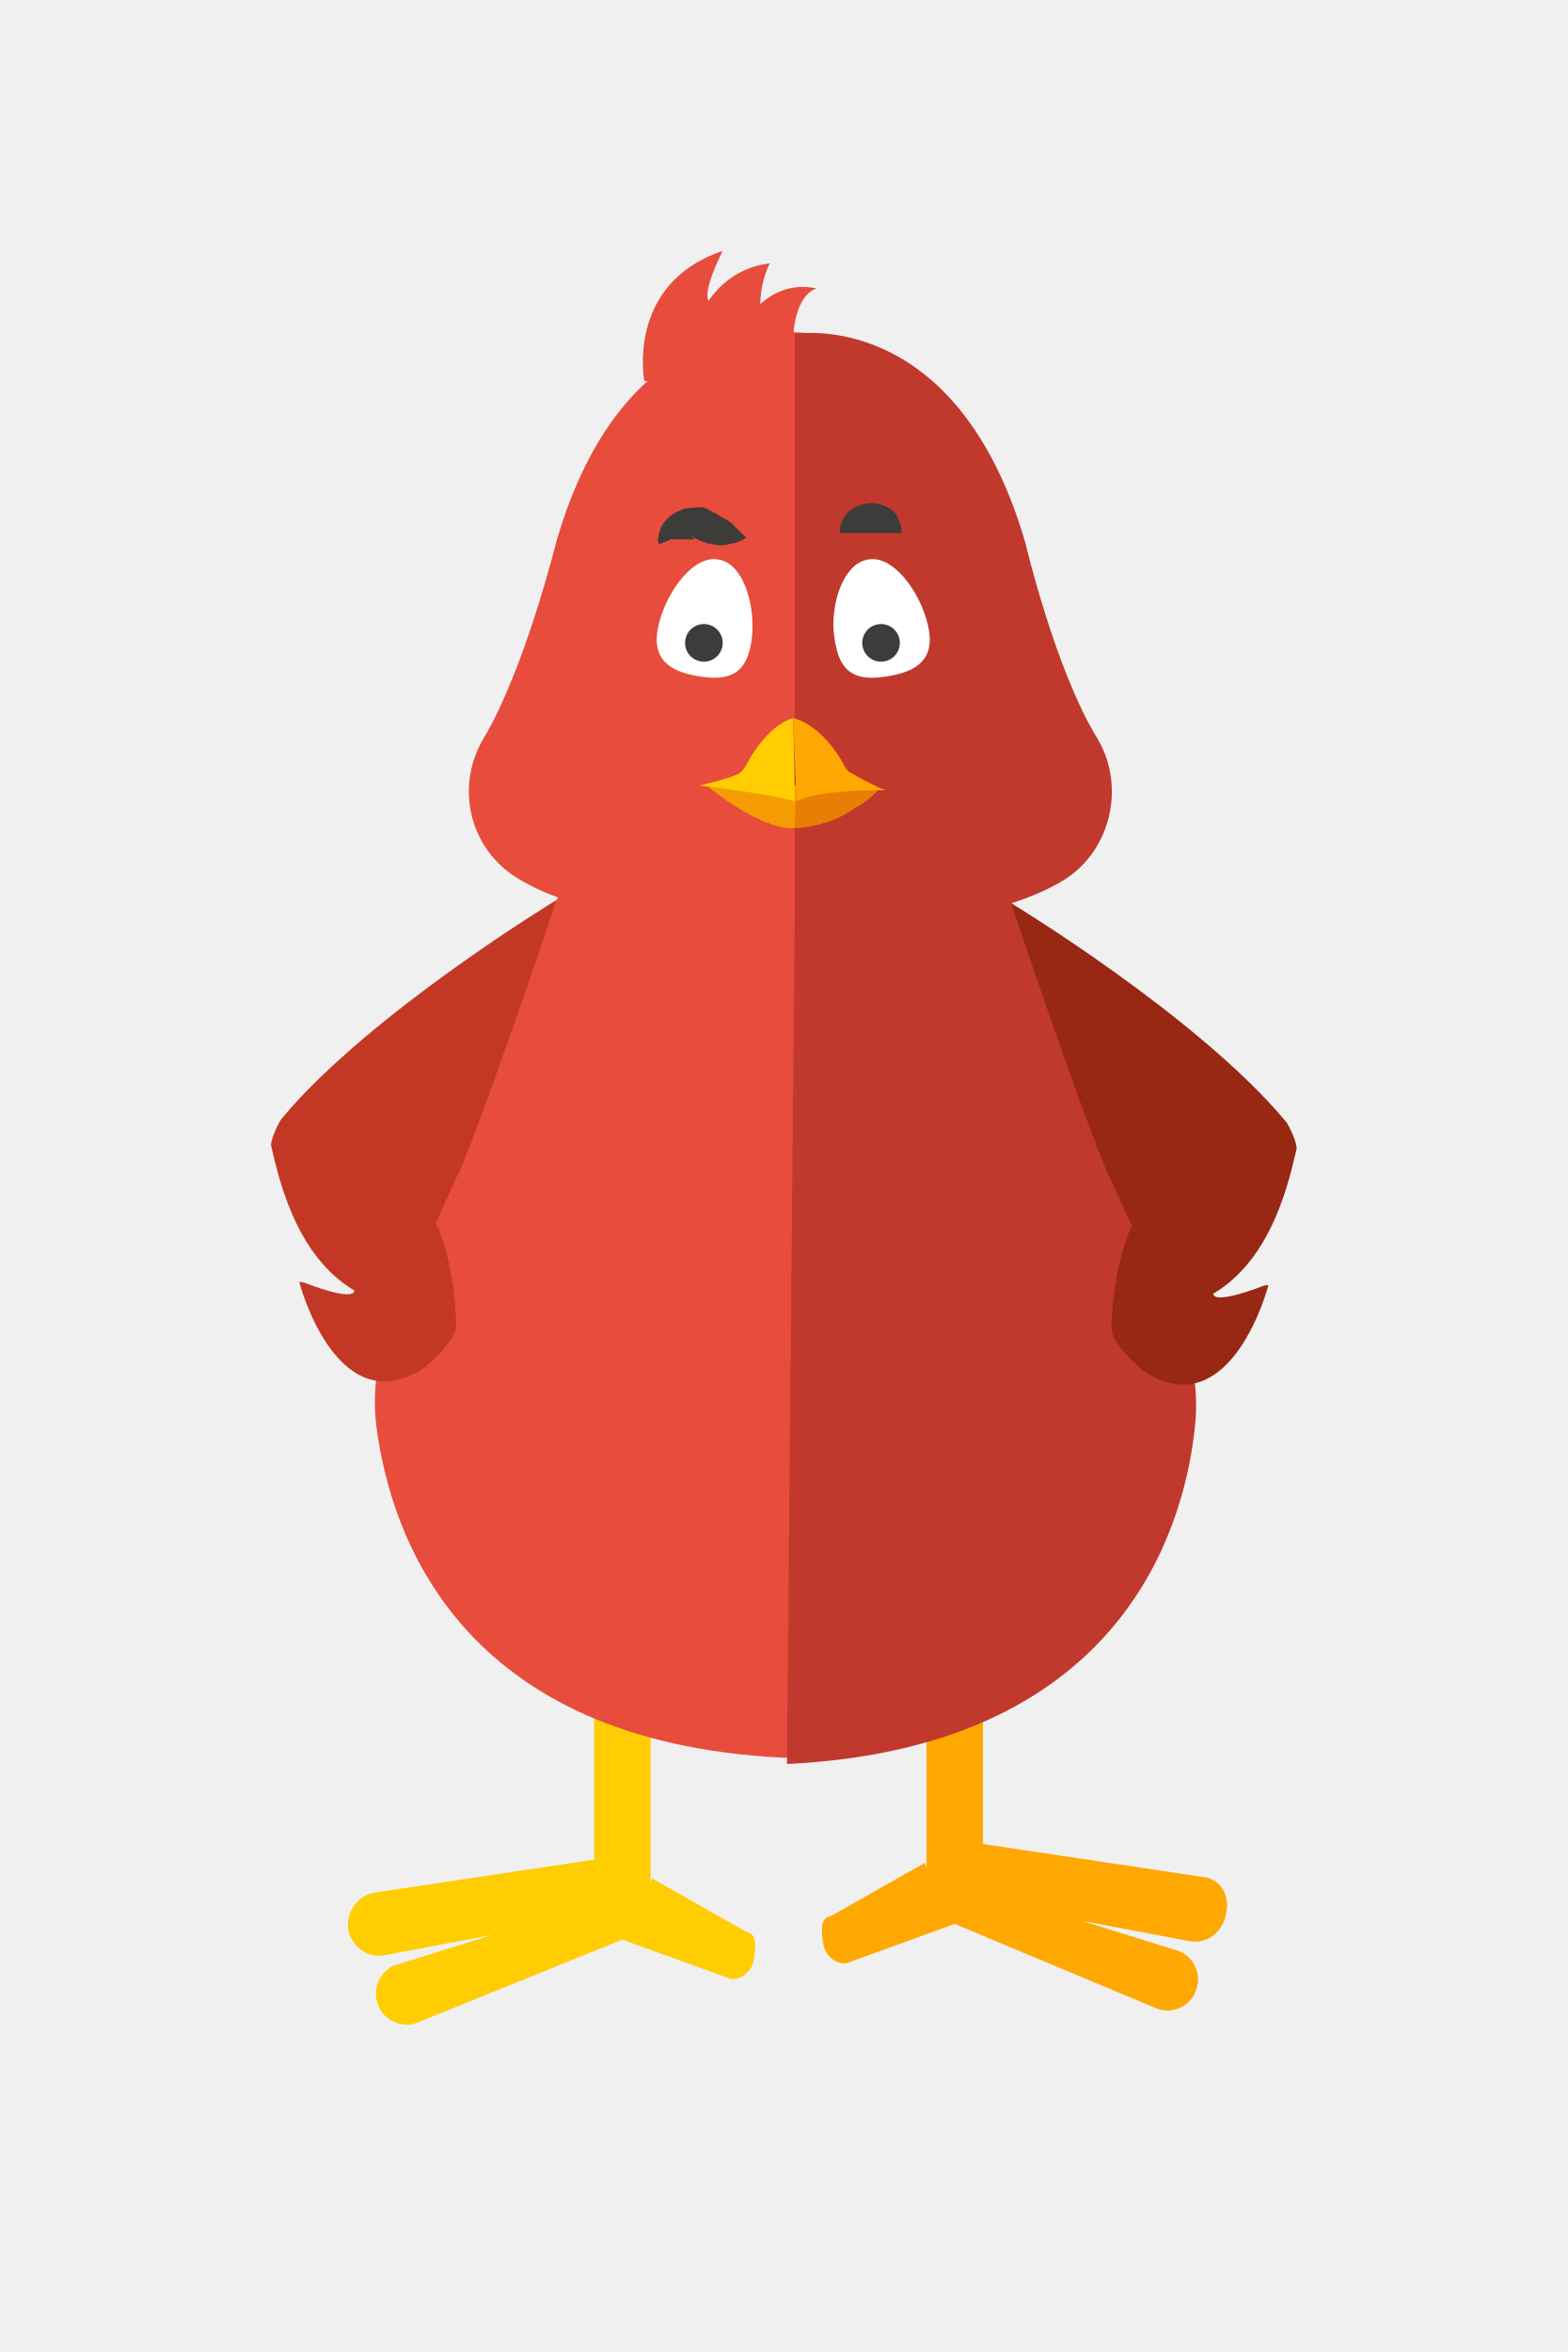
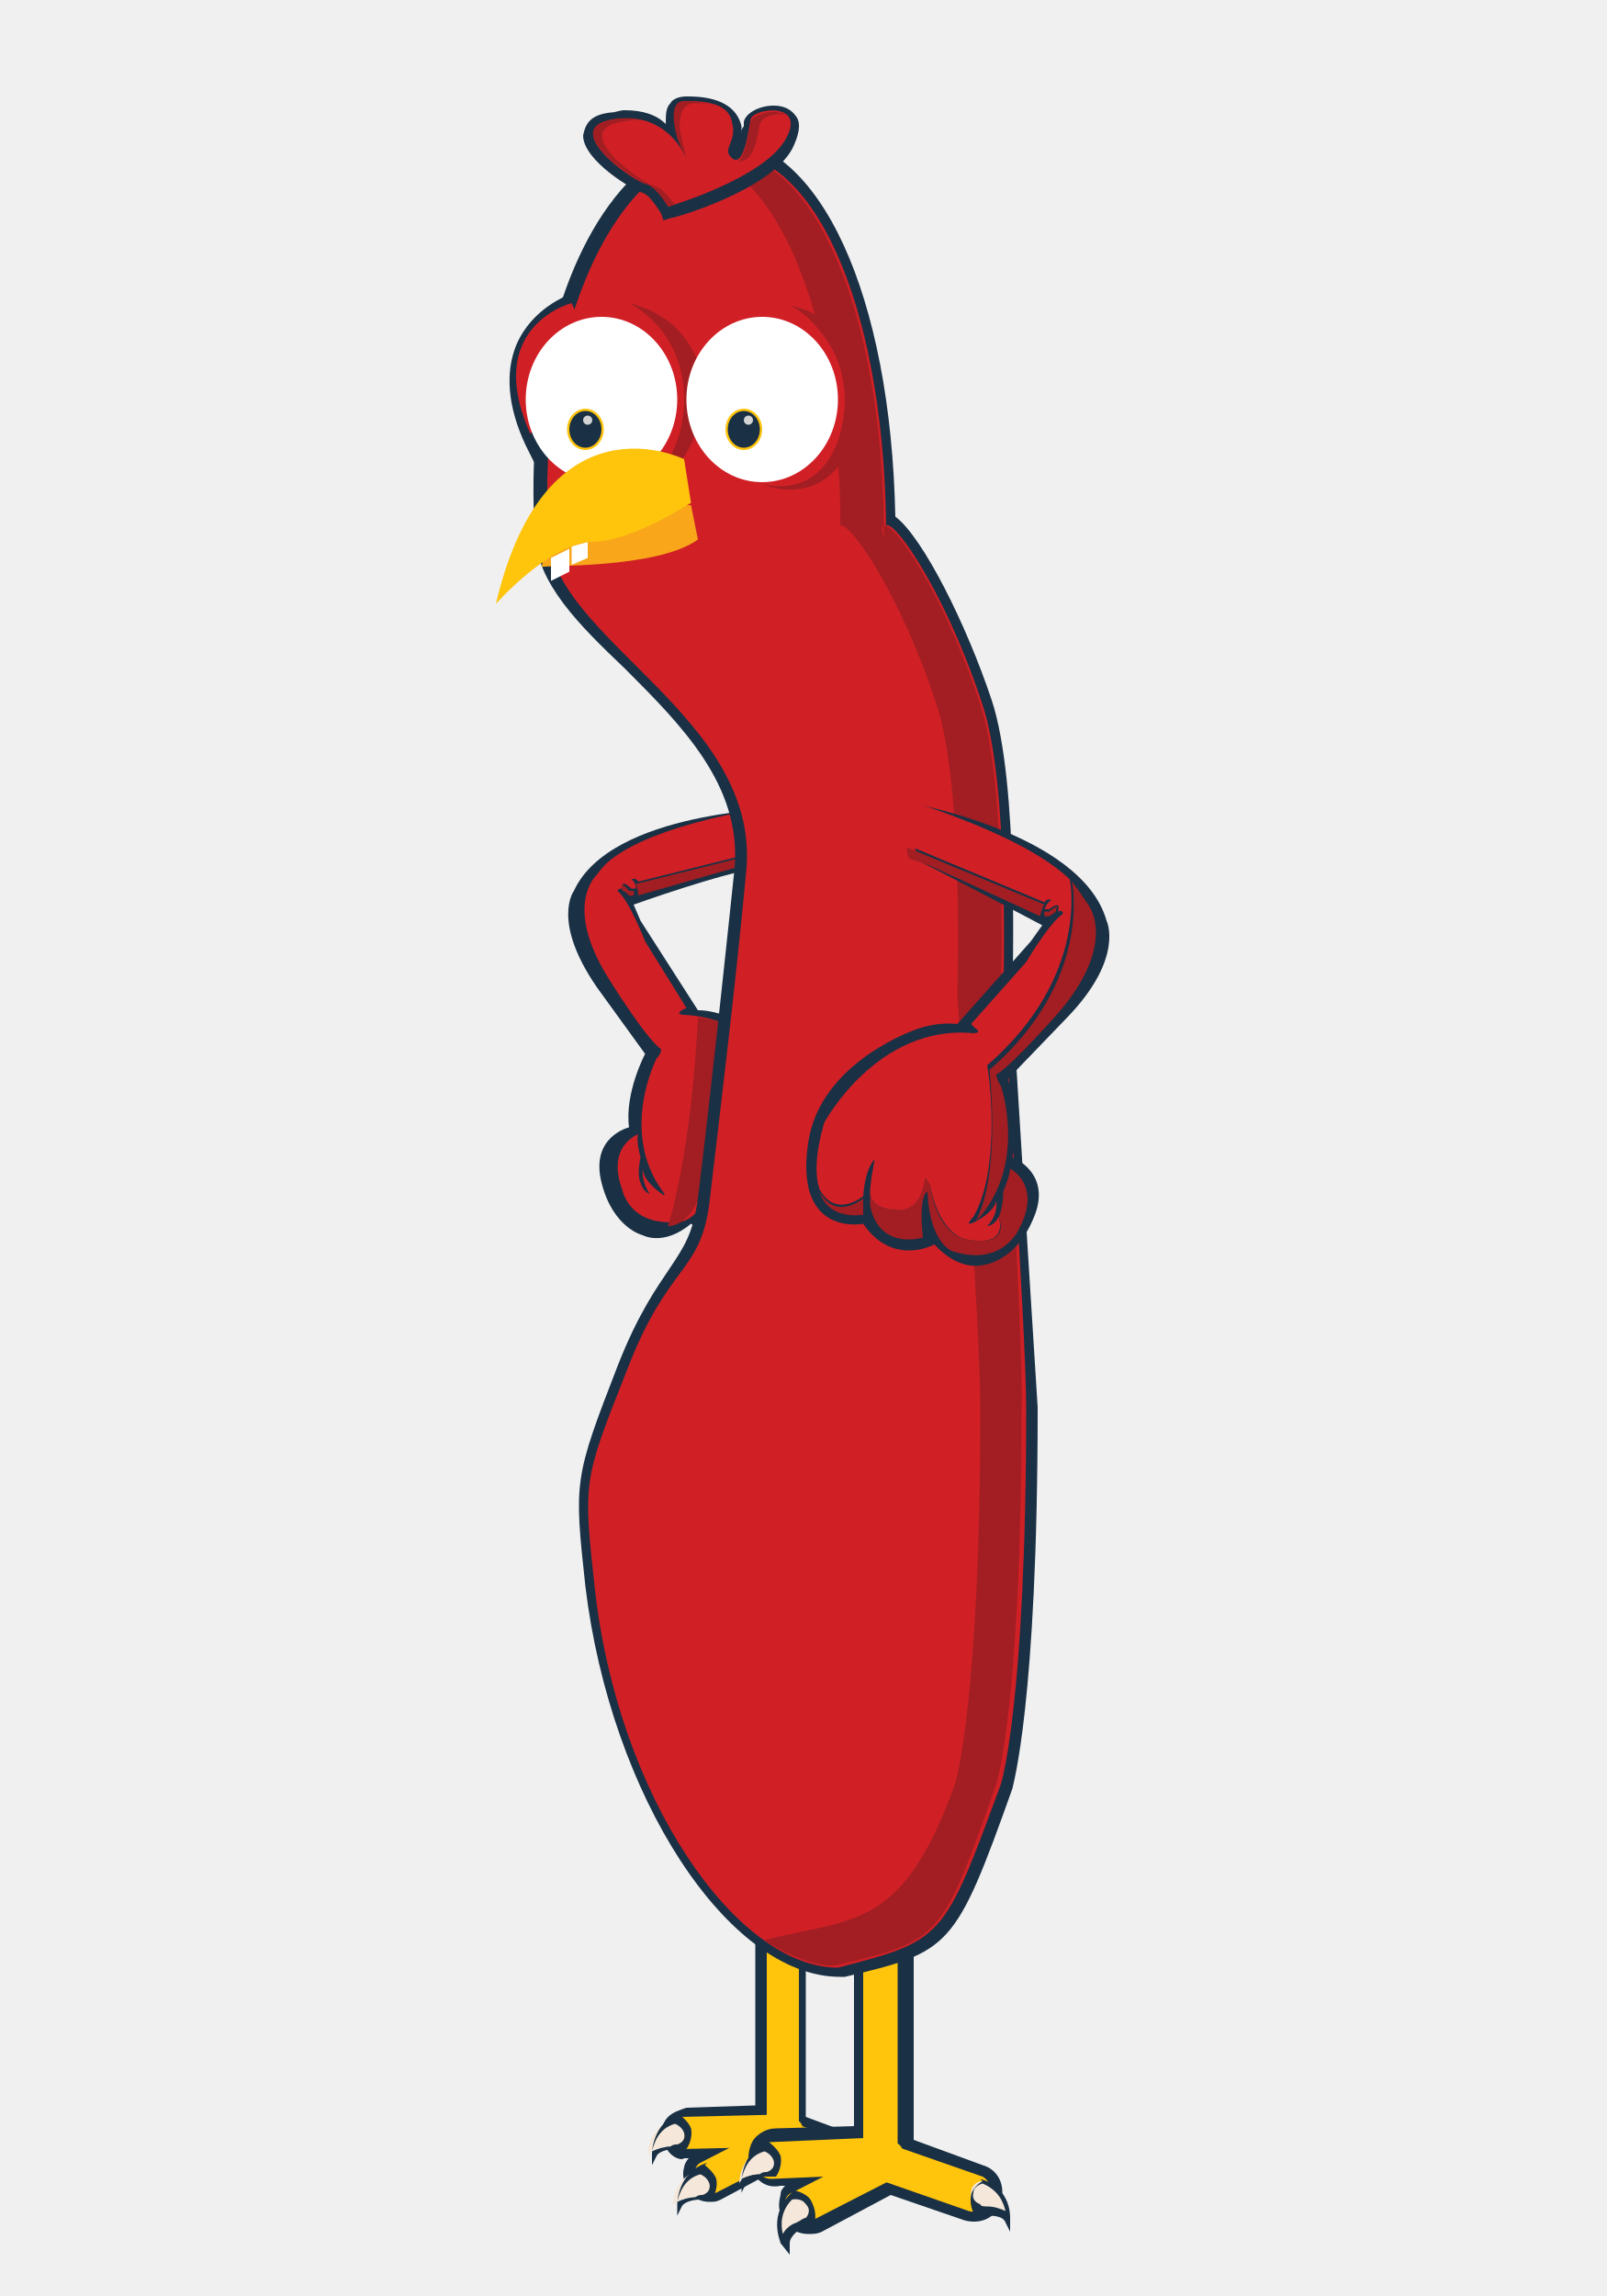
- <svg xmlns="http://www.w3.org/2000/svg" version="1.1" id="Capa_1" x="0px" y="0px" viewBox="0 0 100 150" enable-background="new 0 0 100 150" xml:space="preserve">
+ <svg xmlns="http://www.w3.org/2000/svg" version="1.1" id="Capa_1" x="0px" y="0px" viewBox="0 0 70 100" style="enable-background:new 0 0 70 100;" xml:space="preserve">
+   <style type="text/css">
+ 	.st0{fill:#1A3044;}
+ 	.st1{fill:#FFC40C;}
+ 	.st2{fill:#D02026;}
+ 	.st3{fill:#A21E22;}
+ 	.st4{fill:none;}
+ 	.st5{fill:#FFFFFF;}
+ 	.st6{fill:#D1D3D4;}
+ 	.st7{fill:#F9A61A;}
+ 	.st8{fill:#F5E7D9;}
+ </style>
  <g>
-     <path fill="#FFA801" d="M76.7,119.7l-14-2.1c-1.1-0.2-2.1,0.6-2.3,1.7c0,0.1,0,0.1,0,0.2c-0.4,0.2-0.7,0.6-0.9,1.1   c-0.1,0.2-0.5-2.1-0.5-1.8l-6,3.4c-0.7,0.1-0.6,0.9-0.5,1.7c0.1,0.8,0.8,1.4,1.5,1.3l6.9-2.5l12.9,5.4c1,0.4,2.2-0.2,2.5-1.2   c0.4-1-0.2-2.2-1.2-2.5l-6.1-1.9l6.9,1.3c1.1,0.2,2.1-0.6,2.3-1.7C78.5,120.8,77.8,119.8,76.7,119.7z" />
-     <rect x="59.1" y="107.6" fill="#FFA801" width="3.6" height="13.7" />
-     <path fill="#FFCD01" d="M23.9,120.7l14-2.1c1.1-0.2,2.1,0.6,2.3,1.7c0,0.1,0,0.1,0,0.2c0.4,0.2,0.7,0.6,0.9,1.1   c0.1,0.2,0.5-2.1,0.5-1.8l6,3.4c0.7,0.1,0.6,0.9,0.5,1.7c-0.1,0.8-0.8,1.4-1.5,1.3l-6.9-2.5L26.6,129c-1,0.4-2.2-0.2-2.5-1.2   c-0.4-1,0.2-2.2,1.2-2.5l6.1-1.9l-6.9,1.3c-1.1,0.2-2.1-0.6-2.3-1.7C22.1,121.9,22.8,120.9,23.9,120.7z" />
-     <rect x="37.9" y="108.7" fill="#FFCD01" width="3.6" height="13.7" />
-     <path fill="#E74C3C" d="M68.7,47c-2.7-4.4-4.6-12.5-4.6-12.5c-4.8-13-12.2-13.4-13.9-13.3l0,0c0,0-10.3-1.8-14.7,13.3   c0,0-2,8.1-4.6,12.5c-1.9,3.1-1,7.1,2.1,9c2.9,1.8,8,3.1,16.9,2.9c8.9,0.2,14-1.2,16.9-2.9C69.7,54.1,70.6,50,68.7,47z" />
-     <path fill="#E74C3C" d="M50,112.1c20.7-1,25.2-14.2,26-21.3c0.3-2.5-0.1-4.9-1.2-7.2c-6.4-14-11.3-27-11.3-27L36,57.4   c0,0-4.5,12.3-10.8,26.3c-1,2.2-1.5,4.7-1.2,7.2C24.9,97.9,29.3,111.1,50,112.1" />
-     <path fill="#C0392C" d="M50.7,59.1c8.9,0.2,14.3-1.2,17.2-3c3-1.9,3.9-6,2.1-9c-2.7-4.4-4.6-12.5-4.6-12.5   c-4.4-15.1-14.7-13.3-14.7-13.3l0,0" />
-     <path fill="#C0392C" d="M50.2,112.5c20.7-1,25.2-14.2,26-21.3c0.3-2.5-0.1-4.9-1.2-7.2c-6.4-13.9-10.8-26.3-10.8-26.3H50.7   L50.2,112.5" />
-     <path fill="#C0392C" d="M50.2,112.5" />
-     <path fill="#E74C3C" d="M41.1,24.3c0,0-1.2-6.2,5-8.3c0,0-1.3,2.5-0.9,3.2c0,0,1.2-2.1,3.9-2.4c0,0-0.6,1.1-0.6,2.6   c0,0,1.4-1.5,3.6-1c0,0-1.3,0.2-1.5,3S41.1,24.3,41.1,24.3z" />
-     <path fill="#C0392C" d="M50.6,111.5" />
-     <path fill="#FFFFFF" d="M47.9,41.1c-0.4,2.2-1.8,2.3-3.5,2c-1.6-0.3-2.9-1-2.4-3.2s2.3-4.6,3.9-4.2C47.5,36,48.3,38.9,47.9,41.1z" />
-     <path fill="#FFFFFF" d="M53.3,41.1c0.4,2.2,1.8,2.3,3.5,2c1.6-0.3,2.9-1,2.4-3.2s-2.3-4.6-3.9-4.2C53.7,36,52.8,38.9,53.3,41.1z" />
-     <circle fill="#3C3C3B" cx="44.9" cy="41" r="1.2" />
-     <circle fill="#3C3C3B" cx="56.2" cy="41" r="1.2" />
    <g>
-       <path fill="#3C3C3B" d="M53.6,34c0,0-0.1-0.4,0.2-0.9c0.2-0.5,0.9-1,1.8-1c0.4,0,0.8,0.1,1.1,0.3c0.3,0.2,0.5,0.4,0.6,0.7    c0.1,0.2,0.2,0.5,0.2,0.6c0,0.2,0,0.3,0,0.3s-0.1,0-0.3,0c-0.1,0-0.3,0-0.6,0c-0.2,0-0.4,0-0.6,0c-0.2,0-0.3,0-0.5,0    c-0.4,0-0.8,0-1.1,0C54,34,53.6,34,53.6,34z" />
+       <g>
+         <path class="st0" d="M29.2,93.8c-0.2-0.2-0.3-0.5-0.4-0.8c0-0.3,0.1-0.6,0.3-0.8c0.2-0.2,0.5-0.3,0.8-0.4l3-0.1v-7.8     c0-0.6,0.5-1.1,1.1-1.1s1.1,0.5,1.1,1.1v8.3l2.7,1c0.6,0.2,0.9,0.9,0.7,1.4c-0.2,0.6-0.9,0.9-1.4,0.7l-2.9-1l-2.8,1.5     c-0.2,0.1-0.3,0.1-0.5,0.1c-0.4,0-0.8-0.2-1-0.6c-0.1-0.3-0.2-0.6-0.1-0.9c0-0.1,0.1-0.3,0.2-0.4l-0.2,0     C29.7,94.1,29.4,94,29.2,93.8z" />
+         <g>
+           <path class="st1" d="M33.9,93.5h0.4c0.3,0,0.5-0.2,0.5-0.5v-9.3c0-0.3-0.2-0.5-0.5-0.5h-0.4c-0.3,0-0.5,0.2-0.5,0.5V93      C33.4,93.3,33.6,93.5,33.9,93.5z" />
+           <path class="st1" d="M38.2,94.7l0.1-0.4c0.1-0.3,0-0.5-0.3-0.6l-3.9-1.4c-0.3-0.1-0.5,0-0.6,0.3L33.3,93c-0.1,0.3,0,0.5,0.3,0.6      l3.9,1.4C37.8,95.1,38.1,95,38.2,94.7z" />
+           <path class="st1" d="M35.1,92.9l-0.2-0.4c-0.1-0.2-0.4-0.3-0.7-0.2l-3.7,1.9c-0.2,0.1-0.3,0.4-0.2,0.7l0.2,0.4      c0.1,0.2,0.4,0.3,0.7,0.2l3.7-1.9C35.1,93.4,35.2,93.1,35.1,92.9z" />
+           <path class="st1" d="M34.4,93l0-0.4c0-0.3-0.2-0.5-0.5-0.5l-4.2,0.1c-0.3,0-0.5,0.2-0.5,0.5l0,0.4c0,0.3,0.2,0.5,0.5,0.5      l4.2-0.1C34.2,93.5,34.4,93.3,34.4,93z" />
+         </g>
+       </g>
+       <g>
+         <path class="st0" d="M33,94.9c-0.2-0.2-0.4-0.5-0.4-0.9c0-0.3,0.1-0.7,0.3-0.9c0.2-0.2,0.5-0.4,0.9-0.4l3.4-0.1V84     c0-0.7,0.6-1.3,1.3-1.3c0.7,0,1.3,0.6,1.3,1.3v9.2l3,1.1c0.7,0.2,1,0.9,0.8,1.6c-0.2,0.7-0.9,1-1.6,0.8l-3.2-1.1l-3,1.6     c-0.2,0.1-0.4,0.1-0.6,0.1c-0.4,0-0.9-0.2-1.1-0.7c-0.2-0.3-0.2-0.6-0.1-1c0-0.2,0.1-0.3,0.2-0.4l-0.2,0     C33.5,95.3,33.2,95.1,33,94.9z" />
+         <g>
+           <path class="st1" d="M38.1,94.6h0.5c0.3,0,0.5-0.2,0.5-0.5V83.8c0-0.3-0.2-0.5-0.5-0.5h-0.5c-0.3,0-0.5,0.2-0.5,0.5v10.3      C37.6,94.4,37.8,94.6,38.1,94.6z" />
+           <path class="st1" d="M42.9,96l0.2-0.5c0.1-0.3-0.1-0.6-0.3-0.7l-4.3-1.5c-0.3-0.1-0.6,0.1-0.7,0.3l-0.2,0.5      c-0.1,0.3,0.1,0.6,0.3,0.7l4.3,1.5C42.5,96.4,42.8,96.2,42.9,96z" />
+           <path class="st1" d="M39.5,94l-0.2-0.4c-0.1-0.3-0.5-0.4-0.7-0.2l-4.1,2.1c-0.3,0.1-0.4,0.5-0.2,0.7l0.2,0.4      c0.1,0.3,0.5,0.4,0.7,0.2l4.1-2.1C39.5,94.6,39.6,94.2,39.5,94z" />
+           <path class="st1" d="M38.7,94.1l0-0.5c0-0.3-0.3-0.5-0.6-0.5l-4.6,0.2c-0.3,0-0.5,0.3-0.5,0.6l0,0.5c0,0.3,0.3,0.5,0.6,0.5      l4.6-0.2C38.5,94.6,38.7,94.4,38.7,94.1z" />
+         </g>
+       </g>
+       <g>
+         <path class="st0" d="M33.9,35.5l-0.4,1.3l-0.4,1c-1.6,0.2-5.5,1.6-5.5,1.6l0.3,0.7l2.5,3.9c0.8,0,1.6,0.4,1.6,0.4S36,46.4,36,50     c0,4-2.8,2.9-2.8,2.9c-1.5,1.6-3.1,0.4-3.1,0.4c-1.2,1-2.1,0.5-2.1,0.5s-1.3-0.3-1.8-2.3c-0.5-2,1.2-2.4,1.2-2.4     c-0.2-1.5,0.7-3.2,0.7-3.2L26,43c-2-2.9-1-4.2-1-4.2c1.6-3.5,9.2-3.6,9.2-3.6L33.9,35.5z" />
+         <path class="st2" d="M35.4,48.9c0,0-1.5-4.5-5.6-4.7c0,0-0.4,0-0.1-0.2l0.2-0.1L28.1,41c0,0-0.7-1.8-1.2-2.2c0,0,0-0.1,0.2-0.1     l0-0.1c0-0.3,0.4,0.1,0.4,0.1l0.2,0c0,0,0-0.3-0.2-0.4c0,0,0.2-0.1,0.3,0.1l0,0l6-1.5c0.2-0.5,0.5-1.4,0.8-1.9     c0,0-5.4,0.6-7.8,2.3c-0.3,0.2-0.6,0.5-0.8,0.8c0,0-1.5,1.3,0.5,4.5c0,0,1.6,2.6,2.3,3.1c0,0,0,0.2-0.2,0.4c0,0-1.6,3.1,0.2,5.7     c0,0,0.4,0.5-0.1,0.1c0,0-0.7-0.5-0.7-1c0,0-0.1,0.5,0.3,1.1c0,0-0.3-0.1-0.4-0.5c-0.1-0.2-0.1-0.6,0-1.1c0,0-0.2-0.7-0.1-1     c0,0-1.4,0.5-0.7,2.4c0,0,0.3,1.7,2.6,1.4c0,0,1-0.1,1.5-2.3c0,0,0.4,0.1-0.1,1.9c0,0,1.7,0.8,2.4-1c0,0,0-0.2,0.1-0.5     c0-0.4,0.1-1,0-1.5c0,0,0.3,0.3,0.2,1.6l0,0c0,0,1,1.1,1.9,0C35.4,51.2,35.6,50.3,35.4,48.9z M29,45.4L29,45.7c0,0,0,0,0,0     C29,45.5,29,45.4,29,45.4z" />
+         <path class="st3" d="M32.7,37.6L27.8,39c0-0.3-0.1-0.4-0.1-0.5l0,0l6-1.5c-0.1,0.3-0.1,0.4-0.1,0.4L32.7,37.6z" />
+         <path class="st3" d="M30.4,44.3c0,0-0.2,5.4-1.3,9.1c0,0,1,0.1,1.5-1.7l1.1-3.4l0.4-3.4l-0.7-0.4L30.4,44.3z" />
+         <path class="st4" d="M27.4,38.4c0,0,0.2-0.1,0.3,0.1l-0.1,0.3C27.6,38.8,27.6,38.5,27.4,38.4z" />
+         <path class="st4" d="M28.5,52.1c0,0-0.7-0.5-0.7-1c0,0-0.1,0.5,0.3,1.1c0,0-0.3-0.1-0.4-0.5l0-0.2l0-0.7l0.1-0.4l0.1,0.7l0.3,0.4     l0.5,0.4C28.6,52,29,52.4,28.5,52.1z" />
+         <path class="st4" d="M33.3,51.7L33,51.6l0,0c0-0.4,0.1-1,0-1.5C33.1,50.1,33.3,50.5,33.3,51.7z" />
+         <path class="st3" d="M33.2,52.4c0-0.3,0.1-0.5,0.1-0.7l0,0c0,0,1,1.1,1.9,0C34.6,53,33.2,52.4,33.2,52.4z" />
+         <path class="st3" d="M27.4,38.8l0.2,0c0.1,0.3-0.2,0.2-0.2,0.2c-0.1-0.1-0.2-0.2-0.3-0.2l0-0.1C27,38.3,27.4,38.8,27.4,38.8z" />
+         <g>
+           <path class="st2" d="M24.9,13.2c0,0-3.8,1.3-1.6,6l2.2-3.4v-1.5L24.9,13.2z" />
+           <path class="st0" d="M23.3,20.2l-0.4-0.8c-0.8-1.7-0.9-3.2-0.4-4.4c0.7-1.6,2.2-2.1,2.3-2.2l0.4-0.1l0.8,1.5v1.7L23.3,20.2z       M24.7,13.8c-0.4,0.2-1.1,0.7-1.4,1.5c-0.3,0.8-0.3,1.7,0.1,2.8l1.6-2.6v-1.2L24.7,13.8z" />
+         </g>
+         <path class="st0" d="M44.1,43.3c0-0.6,0.3-9.2-0.9-12.8c-1.1-3.3-3-7.1-4.2-8c-0.2-9.7-3.3-16.4-7.6-16.5l-0.1,0     c-1.4,0-2.8,0.7-4,2c-2.9,3.1-4.4,9.1-4,15.3c0.1,2.1,1.9,3.9,3.9,5.8c2.5,2.5,5.1,5.1,4.8,8.7c-0.5,4.7-1,9.5-1.6,14.4     c-0.2,1.5-0.6,2.1-1.2,3c-0.6,0.9-1.4,2-2.3,4.3c-1.9,4.9-1.9,5-1.4,9.6c1.1,9.1,6.2,17,11.1,17h0.1l0.1,0     c4.6-1.1,4.8-1.2,7.3-8.2c0-0.1,1.1-3.6,1.1-16.6C45,58,44.1,44.1,44.1,43.3z" />
+         <path class="st2" d="M36.5,85.7L36.5,85.7c-4.4,0-9.6-7.4-10.6-16.6c-0.5-4.6-0.5-4.6,1.4-9.4c1.8-4.7,3.2-4.2,3.6-7.3     c0.5-4.3,1.1-9.1,1.6-14.4c0.7-6.7-8.3-10.1-8.6-14.6c-0.6-9.2,3.1-16.8,7.5-16.8l0,0c4.4,0,7.2,7.5,7.2,16.8     c-0.5-1.9,2.3,1.5,4.2,7.3c1.2,3.6,0.9,12.6,0.9,12.6s1,14.7,1,18c0,13-1.1,16.4-1.1,16.4C41.1,84.5,41.1,84.5,36.5,85.7z" />
+         <path class="st2" d="M38.5,23.3c0-0.2,0-0.3,0-0.5C38.5,22.9,38.5,23,38.5,23.3z" />
+         <path class="st2" d="M36.7,23.3c0-0.2,0-0.3,0-0.5C36.6,22.9,36.6,23,36.7,23.3z" />
+         <path class="st2" d="M24.9,13.2c0,0-3.9,1-1.8,5.7l2.3-3.1v-1.5L24.9,13.2z" />
+         <ellipse class="st5" cx="26.2" cy="17.4" rx="3.3" ry="3.6" />
+         <ellipse class="st1" cx="25.5" cy="18.7" rx="0.8" ry="0.9" />
+         <ellipse class="st0" cx="25.5" cy="18.7" rx="0.7" ry="0.8" />
+         <ellipse class="st6" cx="25.6" cy="18.3" rx="0.2" ry="0.2" />
+         <path class="st3" d="M27.4,13.2c0,0,2.4,1.1,2.4,4.2c0,0,0.1,4.3-3.6,3.6c0,0,3.8,1.6,4.5-3.9C30.7,17.2,30.7,14,27.4,13.2z" />
+         <path class="st4" d="M38.5,23.3c0-0.2,0-0.3,0-0.5C38.5,22.9,38.5,23,38.5,23.3z" />
+         <path class="st3" d="M43.6,43.3c0,0,0.3-9-0.9-12.6c-1.6-4.9-3.8-8-4.2-7.8c0,0.2,0,0.3,0,0.5c-0.1-0.3-0.1-0.5,0-0.5     c-0.1-9-2.9-16.3-7.2-16.3l0,0c-0.3,0-0.6,0-0.9,0.1c2.3,0.6,4,3.2,5.1,7c2.1,1.1,2.1,3.5,2.1,3.5c-0.2,1.4-0.6,2.3-1.1,3     c0.1,0.9,0.1,1.8,0.1,2.7c0.4-0.2,2.6,2.9,4.2,7.8c1.2,3.6,0.9,12.6,0.9,12.6s1,14.7,1,18c0,13-1.1,16.4-1.1,16.4     c-2.3,6.4-4.4,5.8-8.3,6.8c0.1,0.1,1.9,1.2,3.1,1.1h0c4.6-1.1,4.6-1.1,7-7.9c0,0,1.1-3.4,1.1-16.4C44.6,58,43.6,43.3,43.6,43.3z" />
+         <path class="st3" d="M35.5,13.7c-0.3-0.2-0.7-0.3-1.1-0.4c0,0,0.7,0.3,1.3,1.1c0.6,0.7,1.1,1.7,1.1,3.1c0,0,0,0.8-0.3,1.7     c-0.4,1.1-1.3,2.3-3.3,1.9c0,0,2.1,0.9,3.4-0.9c0.5-0.6,0.9-1.6,1.1-3C37.6,17.2,37.6,14.8,35.5,13.7z" />
+         <ellipse class="st5" cx="33.2" cy="17.4" rx="3.3" ry="3.6" />
+         <path class="st7" d="M30.4,23.5l-0.3-1.5c0,0-6.3,0.2-6.5,2.7C23.6,24.6,28.6,24.8,30.4,23.5z" />
+         <polygon class="st5" points="24,24.3 24,25.3 24.8,24.9 24.8,23.9    " />
+         <polygon class="st5" points="24.9,23.8 24.9,24.6 25.6,24.3 25.6,23.6    " />
+         <path class="st1" d="M29.8,20c0,0-6-3-8.2,6.3c0,0,2.4-2.7,4.2-2.7c1.7,0,4.3-1.7,4.3-1.7L29.8,20z" />
+         <ellipse class="st1" cx="32.4" cy="18.7" rx="0.8" ry="0.9" />
+         <ellipse class="st0" cx="32.4" cy="18.7" rx="0.7" ry="0.8" />
+         <ellipse class="st6" cx="32.6" cy="18.3" rx="0.2" ry="0.2" />
+         <g>
+           <path class="st0" d="M26.6,4.9c0.2,0,0.4-0.1,0.6-0.1C28,4.8,28.6,5,29,5.4c0-0.4,0-0.7,0.2-0.9c0.1-0.2,0.4-0.3,0.7-0.3      c0.5,0,2.1,0,2.4,1.3c0,0.1,0,0.2,0,0.3c0-0.1,0-0.2,0.1-0.3c0-0.1,0-0.1,0-0.2c0.1-0.4,0.7-0.7,1.3-0.7c0.5,0,0.8,0.2,1,0.5      c0.2,0.3,0.1,0.8-0.2,1.4c-1,1.8-5.1,3-5.3,3l-0.3,0.1l-0.1-0.3c-0.2-0.3-0.5-0.8-0.8-0.9c-0.4-0.1-2.6-1.4-2.6-2.5      C25.5,5.4,25.7,5,26.6,4.9z" />
+           <path class="st2" d="M29.1,9c0,0-0.5-0.9-1-1c-0.5-0.1-3.8-2.4-1.4-2.8s3.2,1.7,3.2,1.7s-1.1-2.5,0-2.5s1.9,0.2,2,1      c0.2,0.8-0.5,1.1,0,1.5c0.5,0.4,0.7-1.2,0.8-1.7s2.5-0.8,1.5,0.9S29.1,9,29.1,9z" />
+           <path class="st3" d="M33.1,5.4c-0.1,0.5-0.2,1.4-0.7,1.6c-0.1,0-0.2,0.1-0.2,0c0.3-0.3,0.4-1.3,0.5-1.7c0.1-0.3,1-0.6,1.5-0.3      C33.7,4.9,33.2,5.1,33.1,5.4z" />
+           <path class="st3" d="M29.7,6c0,0.1,0.2,0.9,0.2,0.9S29.5,6.1,29.5,6c-0.2-0.7-0.3-1.6,0.3-1.6c0.5,0,1,0.1,1.3,0.2      c-0.3-0.1-0.6-0.1-0.9-0.1C29.3,4.6,29.7,6.2,29.7,6z" />
+           <path class="st3" d="M26.7,5.2c0.6-0.1,1.1,0,1.6,0.1c-0.3-0.1-0.7-0.1-1.2,0C24.7,5.7,28,8,28.5,8.1c0.4,0.1,0.7,0.6,0.9,0.8      C29.2,9,29.1,9,29.1,9s-0.5-0.9-1-1C27.6,7.8,24.3,5.6,26.7,5.2z" />
+         </g>
+         <g>
+           <path class="st0" d="M39.6,35.3l0.2,1.4l0.2,0.8c0.5,0.2,5.4,2.8,5.4,2.8L44.9,41l-3.2,3.6c-0.9-0.1-1.7,0.2-1.7,0.2      s-4.3,1.4-4.8,5c-0.6,4.1,2.4,3.5,2.4,3.5c1.3,1.9,3.1,0.9,3.1,0.9c1.1,1.2,2.1,0.9,2.1,0.9s1.4-0.1,2.2-2      c0.9-2-0.9-2.7-0.9-2.7c0.4-1.5-0.2-3.4-0.2-3.4l2.6-2.7c2.5-2.6,1.7-4.2,1.7-4.2c-1.1-3.9-8.9-5.2-8.9-5.2L39.6,35.3z" />
+           <path class="st4" d="M45.8,39.4c0,0-0.1-0.1-0.3,0.1l0,0.3C45.5,39.7,45.6,39.4,45.8,39.4z" />
+           <path class="st4" d="M42.5,53.3c0,0,0.8-0.4,0.9-0.9c0,0,0,0.6-0.4,1.1c0,0,0.3,0,0.5-0.4l0-0.2l0.1-0.7l0-0.5l-0.2,0.7L43,52.7      l-0.5,0.4C42.4,53.1,42,53.5,42.5,53.3z" />
+           <path class="st4" d="M37.6,52.1l0.3-0.1l0,0c0-0.4,0.1-1.1,0.2-1.5C38.1,50.5,37.8,50.8,37.6,52.1z" />
+           <path class="st2" d="M37.6,52.1L37.6,52.1c0.1-1.3,0.5-1.6,0.5-1.6C38,51,37.9,51.6,37.9,52c0.1,0.7,1.1,0.7,1.1,0.7      c1.2,0.2,1.3-1.4,1.3-1.4l0.2,0.3C41,54,42.2,54,42.2,54c1.8,0.3,1.3-1,1.3-1l0,0c-0.2,0.4-0.5,0.4-0.5,0.4      c0.5-0.5,0.4-1.1,0.4-1.1c-0.1,0.5-0.9,0.9-0.9,0.9c-0.6,0.3-0.1-0.2-0.1-0.2c1.1-1.9,0.8-5.5,0.6-6.6c0,0,0,0,0,0l0-0.3      c0,0,0,0.1,0,0.3c4.5-3.9,3.6-8.1,3.6-8.1c-2.2-2.1-7.6-3.6-7.6-3.6c0.2,0.5,0.4,1.5,0.5,2.1l6,2.5l0,0c0.1-0.2,0.3-0.1,0.3-0.1      c-0.2,0.1-0.3,0.4-0.3,0.4l0.2,0c0,0,0.5-0.4,0.4,0l0,0.1c0.2-0.1,0.2,0.1,0.2,0.1c-0.6,0.4-1.6,2.1-1.6,2.1l-2.4,2.7l0.2,0.2      c0.3,0.2-0.1,0.2-0.1,0.2c-4.2-0.4-6.5,3.9-6.5,3.9c-0.4,1.4-0.4,2.3-0.2,2.9C36.4,53.1,37.6,52.1,37.6,52.1z" />
+           <path class="st3" d="M42.2,54c0,0-1.3,0-1.7-2.4l-0.2-0.3c0,0-0.1,1.5-1.3,1.4c0,0-1,0-1.1-0.7c0,0.3,0,0.5,0,0.5      c0.4,2,2.3,1.4,2.3,1.4c-0.2-1.9,0.2-2,0.2-2c0.1,2.3,1.1,2.6,1.1,2.6c2.2,0.7,2.9-1,2.9-1c1-1.9-0.4-2.6-0.4-2.6      c0,0.3-0.3,1-0.3,1c0,0.5-0.1,0.9-0.2,1.1l0,0C43.5,53,44.1,54.3,42.2,54z" />
+           <path class="st3" d="M43.1,46.6c0.1,1,0.4,4.7-0.6,6.6c2.3-2.4,1.1-5.9,1.1-5.9c-0.2-0.3-0.2-0.5-0.2-0.5      c0.7-0.4,2.8-2.8,2.8-2.8c2.5-3,1.2-4.6,1.2-4.6c-0.2-0.3-0.4-0.6-0.7-1C46.7,38.5,47.6,42.7,43.1,46.6z" />
+           <path class="st3" d="M37.6,52.9c0-0.3,0-0.5,0-0.7l0,0c0,0-1.2,1-1.9-0.3C36.1,53.2,37.6,52.9,37.6,52.9z" />
+           <path class="st3" d="M40.5,37.7l4.8,2.2c0.1-0.3,0.1-0.4,0.2-0.5l0,0l-6-2.5c0,0.3,0.1,0.5,0.1,0.5L40.5,37.7z" />
+           <path class="st3" d="M45.7,39.7l-0.2,0c-0.1,0.3,0.2,0.2,0.2,0.2c0.2-0.1,0.3-0.2,0.3-0.2l0-0.1C46.2,39.3,45.7,39.7,45.7,39.7z      " />
+         </g>
+       </g>
    </g>
    <g>
-       <path fill="#3C3C3B" d="M47.6,34.3c0,0-0.4,0.3-1.1,0.4c-0.3,0.1-0.7,0.1-1.1,0c-0.2,0-0.4-0.1-0.7-0.2c-0.1,0-0.1-0.1-0.2-0.1    c-0.1,0-0.2-0.1-0.3-0.2l-0.1-0.1l0,0l0,0c0.2,0.3,0.1,0.1,0.1,0.1l0,0l0,0l-0.1,0c0,0,0.2,0.1,0.2,0.2c0.1,0-0.1,0-0.2,0    c-0.1,0-0.3,0-0.4,0c-0.3,0-0.5,0-0.8,0c-0.1,0-0.2,0-0.3,0.1c-0.1,0-0.2,0.1-0.3,0.1c-0.2,0.1-0.3,0.1-0.3,0.1s0,0,0-0.1    c0-0.1-0.1-0.1,0-0.3c0-0.2,0.1-0.6,0.3-0.9c0.2-0.3,0.5-0.6,1-0.8c0.2-0.1,0.4-0.2,0.7-0.2c0.3,0,0.5-0.1,1,0    c0.2,0.1,0.4,0.2,0.5,0.3l0.1,0l0,0l0,0l0.1,0.1l0,0l0,0l0,0c0,0-0.1-0.1-0.1-0.1c0,0,0,0,0,0c0.1,0.1,0.2,0.1,0.3,0.2    c0.3,0.2,0.6,0.3,0.8,0.5C47.3,34,47.6,34.3,47.6,34.3z" />
+       <path class="st8" d="M35.2,96.6c0,0-1.1,0.4-1.1,1c0,0-0.6-1.2,0.4-2c0,0,0.5-0.1,0.6,0.3C35.4,96.2,35.2,96.6,35.2,96.6z" />
+       <path class="st0" d="M34.6,95.4c0,0,0.5,0.1,0.7,0.4c0.3,0.5,0.2,0.9,0.2,0.9l-0.1,0.1c0,0-0.2,0.1-0.4,0.2    c-0.2,0.1-0.6,0.4-0.6,0.7l0,0.5L34,97.7C34,97.6,33.4,96.4,34.6,95.4L34.6,95.4z M35.1,96.6c0,0,0.3-0.3,0-0.6    c-0.2-0.3-0.6-0.2-0.6-0.2c-0.5,0.5-0.5,1.1-0.4,1.5c0.1-0.2,0.3-0.4,0.6-0.5C34.9,96.7,35,96.6,35.1,96.6z" />
+       <path class="st8" d="M35.2,96.6" />
+       <path class="st8" d="M34.5,95.6" />
    </g>
-     <path fill="#F59D00" d="M45.2,50.2c0,0,3.4,2.8,5.5,2.6c0,0,2.9-0.1,4.6-2c0,0-2.2-0.6-4.6-0.7C49.1,50,46.5,49.6,45.2,50.2z" />
-     <path fill="#E87E04" d="M50.8,50l-0.1,2.8c0,0,2.9,0,4.6-2C55.3,50.8,51.5,49.9,50.8,50z" />
-     <path fill="#E87E04" d="M50.8,50l-0.1,2.8c0,0,3.5-0.4,5.3-2.4C56,50.4,51.5,49.9,50.8,50z" />
-     <path fill="#FFCD01" d="M50.6,45.8c0,0-1.6,0.3-3,3c-0.1,0.2-0.3,0.4-0.4,0.5c-0.5,0.3-1.8,0.6-2.6,0.8c0,0,4.4,0.5,6.1,1" />
-     <path fill="#FFA801" d="M50.6,45.8c0,0,1.8,0.3,3.3,3.1c0.1,0.2,0.2,0.3,0.4,0.4c0.5,0.3,1.6,0.9,2.2,1.1c0,0-4.1-0.1-5.7,0.7" />
-     <path fill="#C23824" d="M35.5,57.4c0,0-11.9,7.2-17.5,13.9c-0.2,0.2-0.8,1.5-0.7,1.8c0.4,1.6,1.4,6.9,5.3,9.2c0,0,0.2,0.8-3.2-0.5   c-0.4-0.1-0.3,0-0.3,0s2.3,8.8,7.7,5.6c0.5-0.3,2.3-1.9,2.3-2.9c0-1.5-0.4-4.7-1.3-6.5l1.4-3.1c0,0,5.9-8.9,9.5-11.9   c0.6-0.5,0.1-1.8-0.1-2.5C38.2,59.1,37.4,57.5,35.5,57.4z" />
-     <path fill="#E74C3C" d="M35.5,57.4c0,0-4,12-6.1,17.1s9.3-9.5,9.3-9.5l1.7-1.8l-0.4-4.3C39.9,58.9,36.6,55.5,35.5,57.4z" />
-     <path fill="#982714" d="M64.5,57.6c0,0,11.9,7.2,17.5,13.9c0.2,0.2,0.8,1.5,0.7,1.8c-0.4,1.6-1.4,6.9-5.3,9.2c0,0-0.2,0.8,3.2-0.5   c0.4-0.1,0.3,0,0.3,0s-2.3,8.8-7.7,5.6c-0.5-0.3-2.3-1.9-2.3-2.9c0-1.5,0.4-4.7,1.3-6.5l-1.4-3.1c0,0-5.9-8.9-9.5-11.9   c-0.6-0.5-0.1-1.8,0.1-2.5C61.8,59.4,62.6,57.7,64.5,57.6z" />
-     <path fill="#C0392C" d="M64.5,57.6c0,0,4,12,6.1,17.1c2.1,5.1-9.3-9.5-9.3-9.5l-1.7-1.8l0.4-4.3C60.1,59.2,63.4,55.7,64.5,57.6z" />
+     <g>
+       <path class="st8" d="M33.6,94.7c0,0-1.2-0.1-1.4,0.4c0,0,0-1.3,1.2-1.6c0,0,0.4,0.1,0.4,0.5C33.9,94.4,33.6,94.7,33.6,94.7z" />
+       <path class="st0" d="M33.5,93.3c0,0,0.4,0.3,0.5,0.6c0.1,0.5-0.2,0.9-0.2,0.9l-0.1,0c0,0-0.2,0-0.4,0c-0.3,0-0.7,0.1-0.8,0.3    l-0.2,0.4l0-0.5c0,0,0-1.4,1.3-1.8L33.5,93.3z M33.4,94.6c0,0,0.4-0.1,0.3-0.5c-0.1-0.3-0.4-0.4-0.4-0.4c-0.7,0.2-0.9,0.8-1,1.2    c0.2-0.1,0.5-0.2,0.8-0.2C33.2,94.6,33.3,94.6,33.4,94.6z" />
+       <path class="st8" d="M33.6,94.7" />
+       <path class="st8" d="M33.4,93.5" />
+     </g>
+     <g>
+       <path class="st8" d="M30.7,95.7c0,0-1.2-0.1-1.4,0.4c0,0,0-1.3,1.2-1.6c0,0,0.4,0.1,0.4,0.5C31,95.4,30.7,95.7,30.7,95.7z" />
+       <path class="st0" d="M30.7,94.3c0,0,0.4,0.3,0.5,0.6c0.1,0.5-0.2,0.9-0.2,0.9l-0.1,0c0,0-0.2,0-0.4,0c-0.3,0-0.7,0.1-0.8,0.3    l-0.2,0.4l0-0.5c0,0,0-1.4,1.3-1.8L30.7,94.3z M30.6,95.6c0,0,0.4-0.1,0.3-0.5c-0.1-0.3-0.4-0.4-0.4-0.4c-0.7,0.2-0.9,0.8-1,1.2    c0.2-0.1,0.5-0.2,0.8-0.2C30.4,95.6,30.5,95.6,30.6,95.6z" />
+       <path class="st8" d="M30.7,95.7" />
+       <path class="st8" d="M30.6,94.5" />
+     </g>
+     <g>
+       <path class="st8" d="M29.6,93.5c0,0-1.2-0.1-1.4,0.4c0,0,0-1.3,1.2-1.6c0,0,0.4,0.1,0.4,0.5C29.9,93.2,29.6,93.5,29.6,93.5z" />
+       <path class="st0" d="M29.6,92.1c0,0,0.4,0.3,0.5,0.6c0.1,0.5-0.2,0.9-0.2,0.9l-0.1,0c0,0-0.2,0-0.4,0c-0.3,0-0.7,0.1-0.8,0.3    l-0.2,0.4l0-0.5c0,0,0-1.4,1.3-1.8L29.6,92.1z M29.5,93.4c0,0,0.4-0.1,0.3-0.5c-0.1-0.3-0.4-0.4-0.4-0.4c-0.7,0.2-0.9,0.8-1,1.2    c0.2-0.1,0.5-0.2,0.8-0.2C29.3,93.4,29.4,93.4,29.5,93.4z" />
+       <path class="st8" d="M29.6,93.5" />
+       <path class="st8" d="M29.5,92.3" />
+     </g>
+     <g>
+       <path class="st8" d="M42.5,96.2c0,0,1.2-0.1,1.4,0.4c0,0,0-1.3-1.2-1.6c0,0-0.4,0.1-0.4,0.5C42.2,95.9,42.5,96.2,42.5,96.2z" />
+       <path class="st0" d="M42.7,94.9c1.4,0.4,1.3,1.7,1.3,1.8l0,0.5l-0.2-0.4c-0.1-0.3-0.6-0.3-0.8-0.3c-0.2,0-0.4,0-0.4,0l-0.1,0    c0,0-0.3-0.3-0.2-0.9c0.1-0.4,0.5-0.6,0.5-0.6L42.7,94.9z M43,96.1c0.3,0,0.6,0.1,0.8,0.2c-0.1-0.4-0.3-0.9-1-1.2    c0,0-0.4,0.1-0.4,0.4c-0.1,0.4,0.3,0.5,0.3,0.5C42.7,96.1,42.9,96.1,43,96.1z" />
+       <path class="st8" d="M42.5,96.2" />
+       <path class="st8" d="M42.7,95" />
+     </g>
  </g>
</svg>
